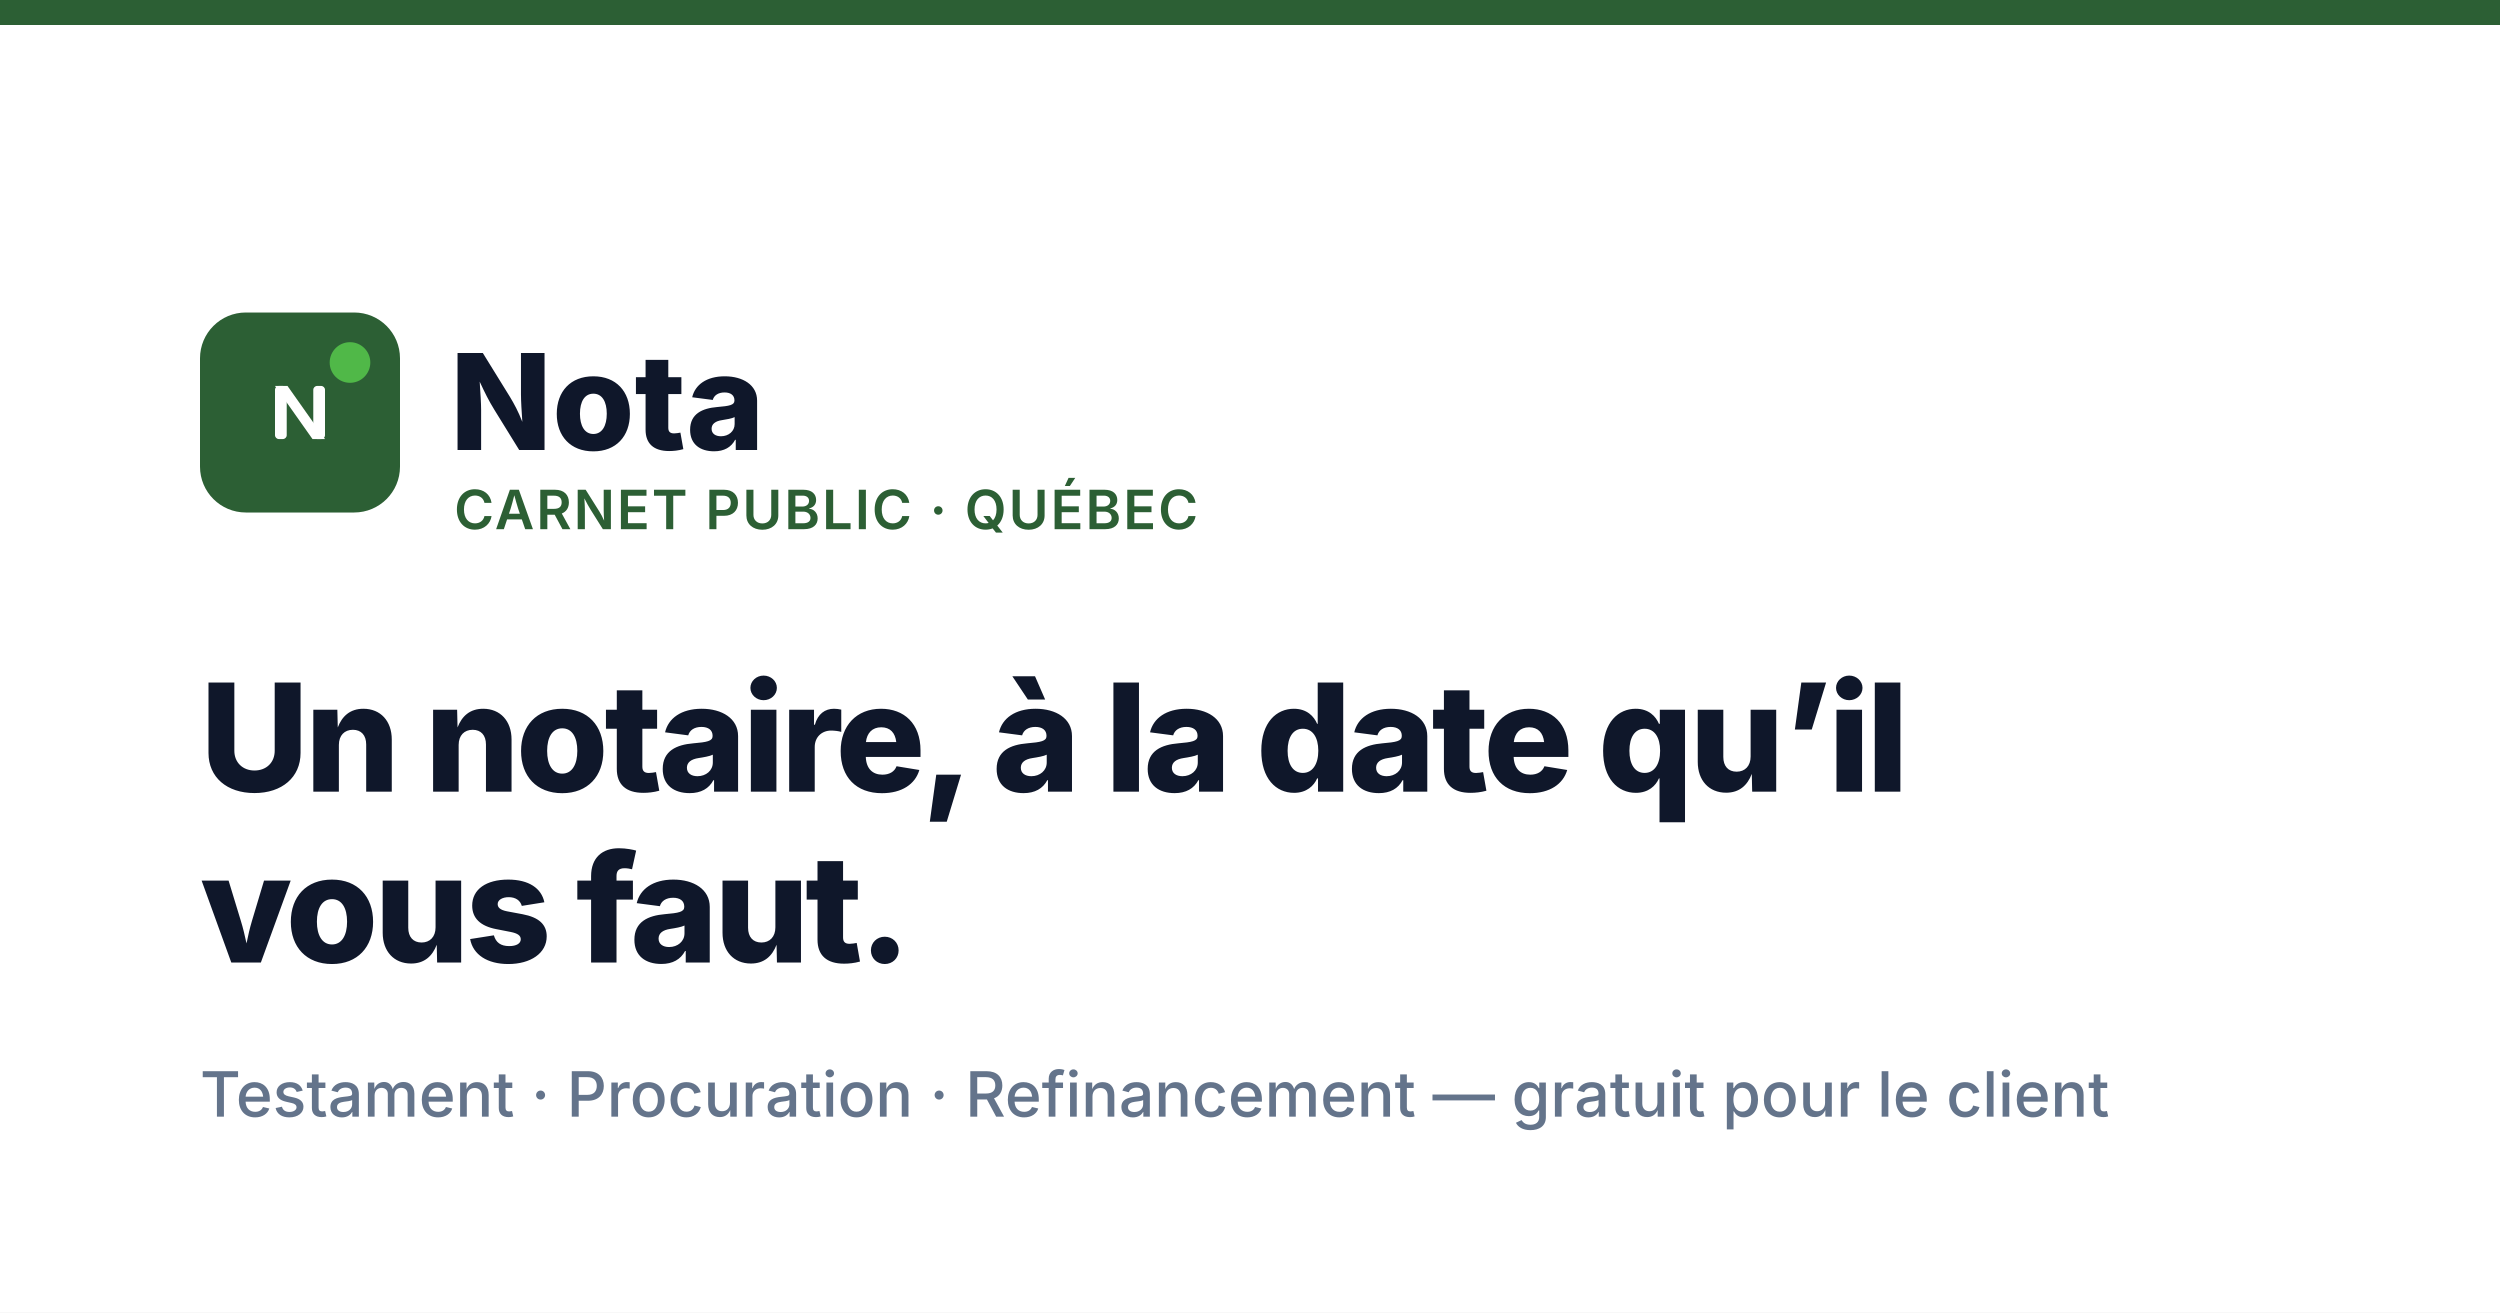
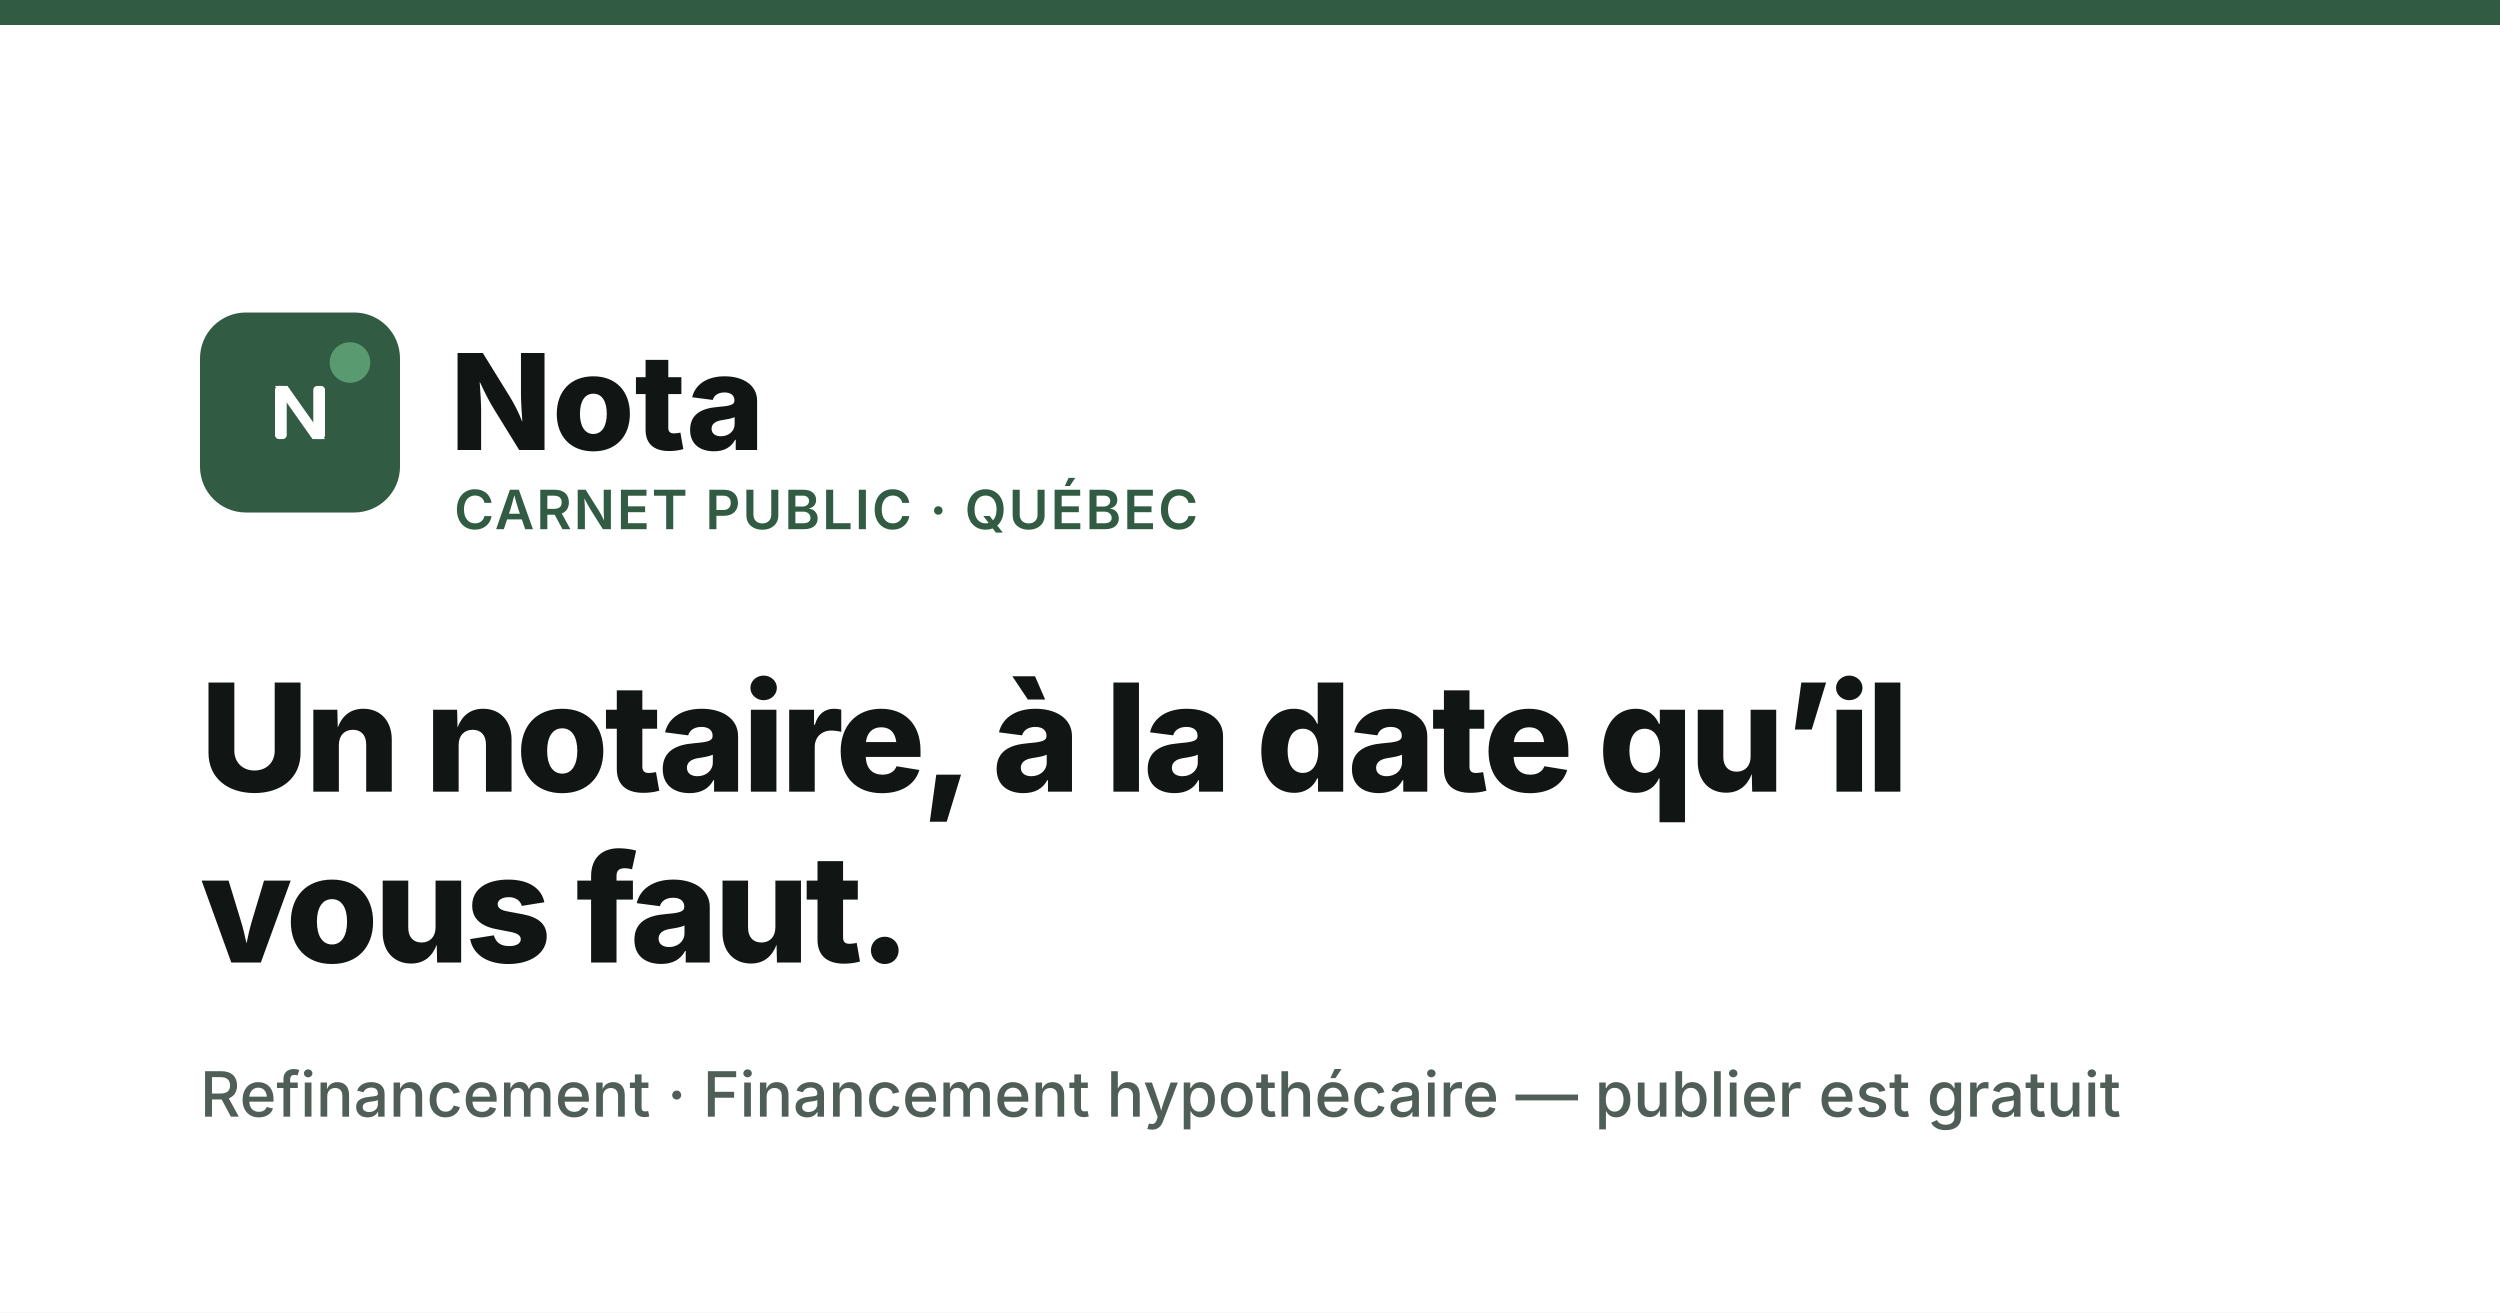
<svg xmlns="http://www.w3.org/2000/svg" viewBox="0 0 1200 630" role="img" aria-label="Nota">
  <rect width="1200" height="630" fill="#ffffff" />
-   <rect width="1200" height="12" fill="#2c5f34" />
+   <rect width="1200" height="12" fill="#315b43" />
  <g transform="translate(96 150)">
-     <rect width="96" height="96" rx="22" fill="#2c5f34" />
+     <rect width="96" height="96" rx="22" fill="#315b43" />
    <g fill="#ffffff" transform="translate(24 24) scale(0.75)">
      <rect x="16" y="15" width="7.5" height="34" rx="2.5" />
      <rect x="40.5" y="15" width="7.5" height="34" rx="2.5" />
      <polygon points="16,15 24,15 48,49 40,49" />
    </g>
-     <circle cx="72" cy="24" r="12" fill="#50b848" stroke="#2c5f34" stroke-width="4.5" />
-     <text x="120" y="66" font-family="Inter, sans-serif" font-size="64" font-weight="800" fill="#0f172a">Nota</text>
-     <text x="122" y="104" font-family="Inter, sans-serif" font-size="26" font-weight="600" fill="#2c5f34" letter-spacing="1">CARNET PUBLIC · QUÉBEC</text>
+     <circle cx="72" cy="24" r="12" fill="#599a71" stroke="#315b43" stroke-width="4.5" />
+     <text x="120" y="66" font-family="Inter, sans-serif" font-size="64" font-weight="800" fill="#111614">Nota</text>
+     <text x="122" y="104" font-family="Inter, sans-serif" font-size="26" font-weight="600" fill="#315b43" letter-spacing="1">CARNET PUBLIC · QUÉBEC</text>
  </g>
-   <text x="96" y="380" font-family="Inter, sans-serif" font-size="72" font-weight="800" fill="#0f172a" letter-spacing="-2">Un notaire, à la date qu’il</text>
-   <text x="96" y="462" font-family="Inter, sans-serif" font-size="72" font-weight="800" fill="#0f172a" letter-spacing="-2">vous faut.</text>
-   <text x="96" y="536" font-family="Inter, sans-serif" font-size="30" font-weight="500" fill="#64748b">Testament · Procuration · Refinancement — gratuit pour le client</text>
+   <text x="96" y="380" font-family="Inter, sans-serif" font-size="72" font-weight="800" fill="#111614" letter-spacing="-2">Un notaire, à la date qu’il</text>
+   <text x="96" y="462" font-family="Inter, sans-serif" font-size="72" font-weight="800" fill="#111614" letter-spacing="-2">vous faut.</text>
+   <text x="96" y="536" font-family="Inter, sans-serif" font-size="30" font-weight="500" fill="#4f5e57">Refinancement · Financement hypothécaire — publier est gratuit</text>
</svg>
